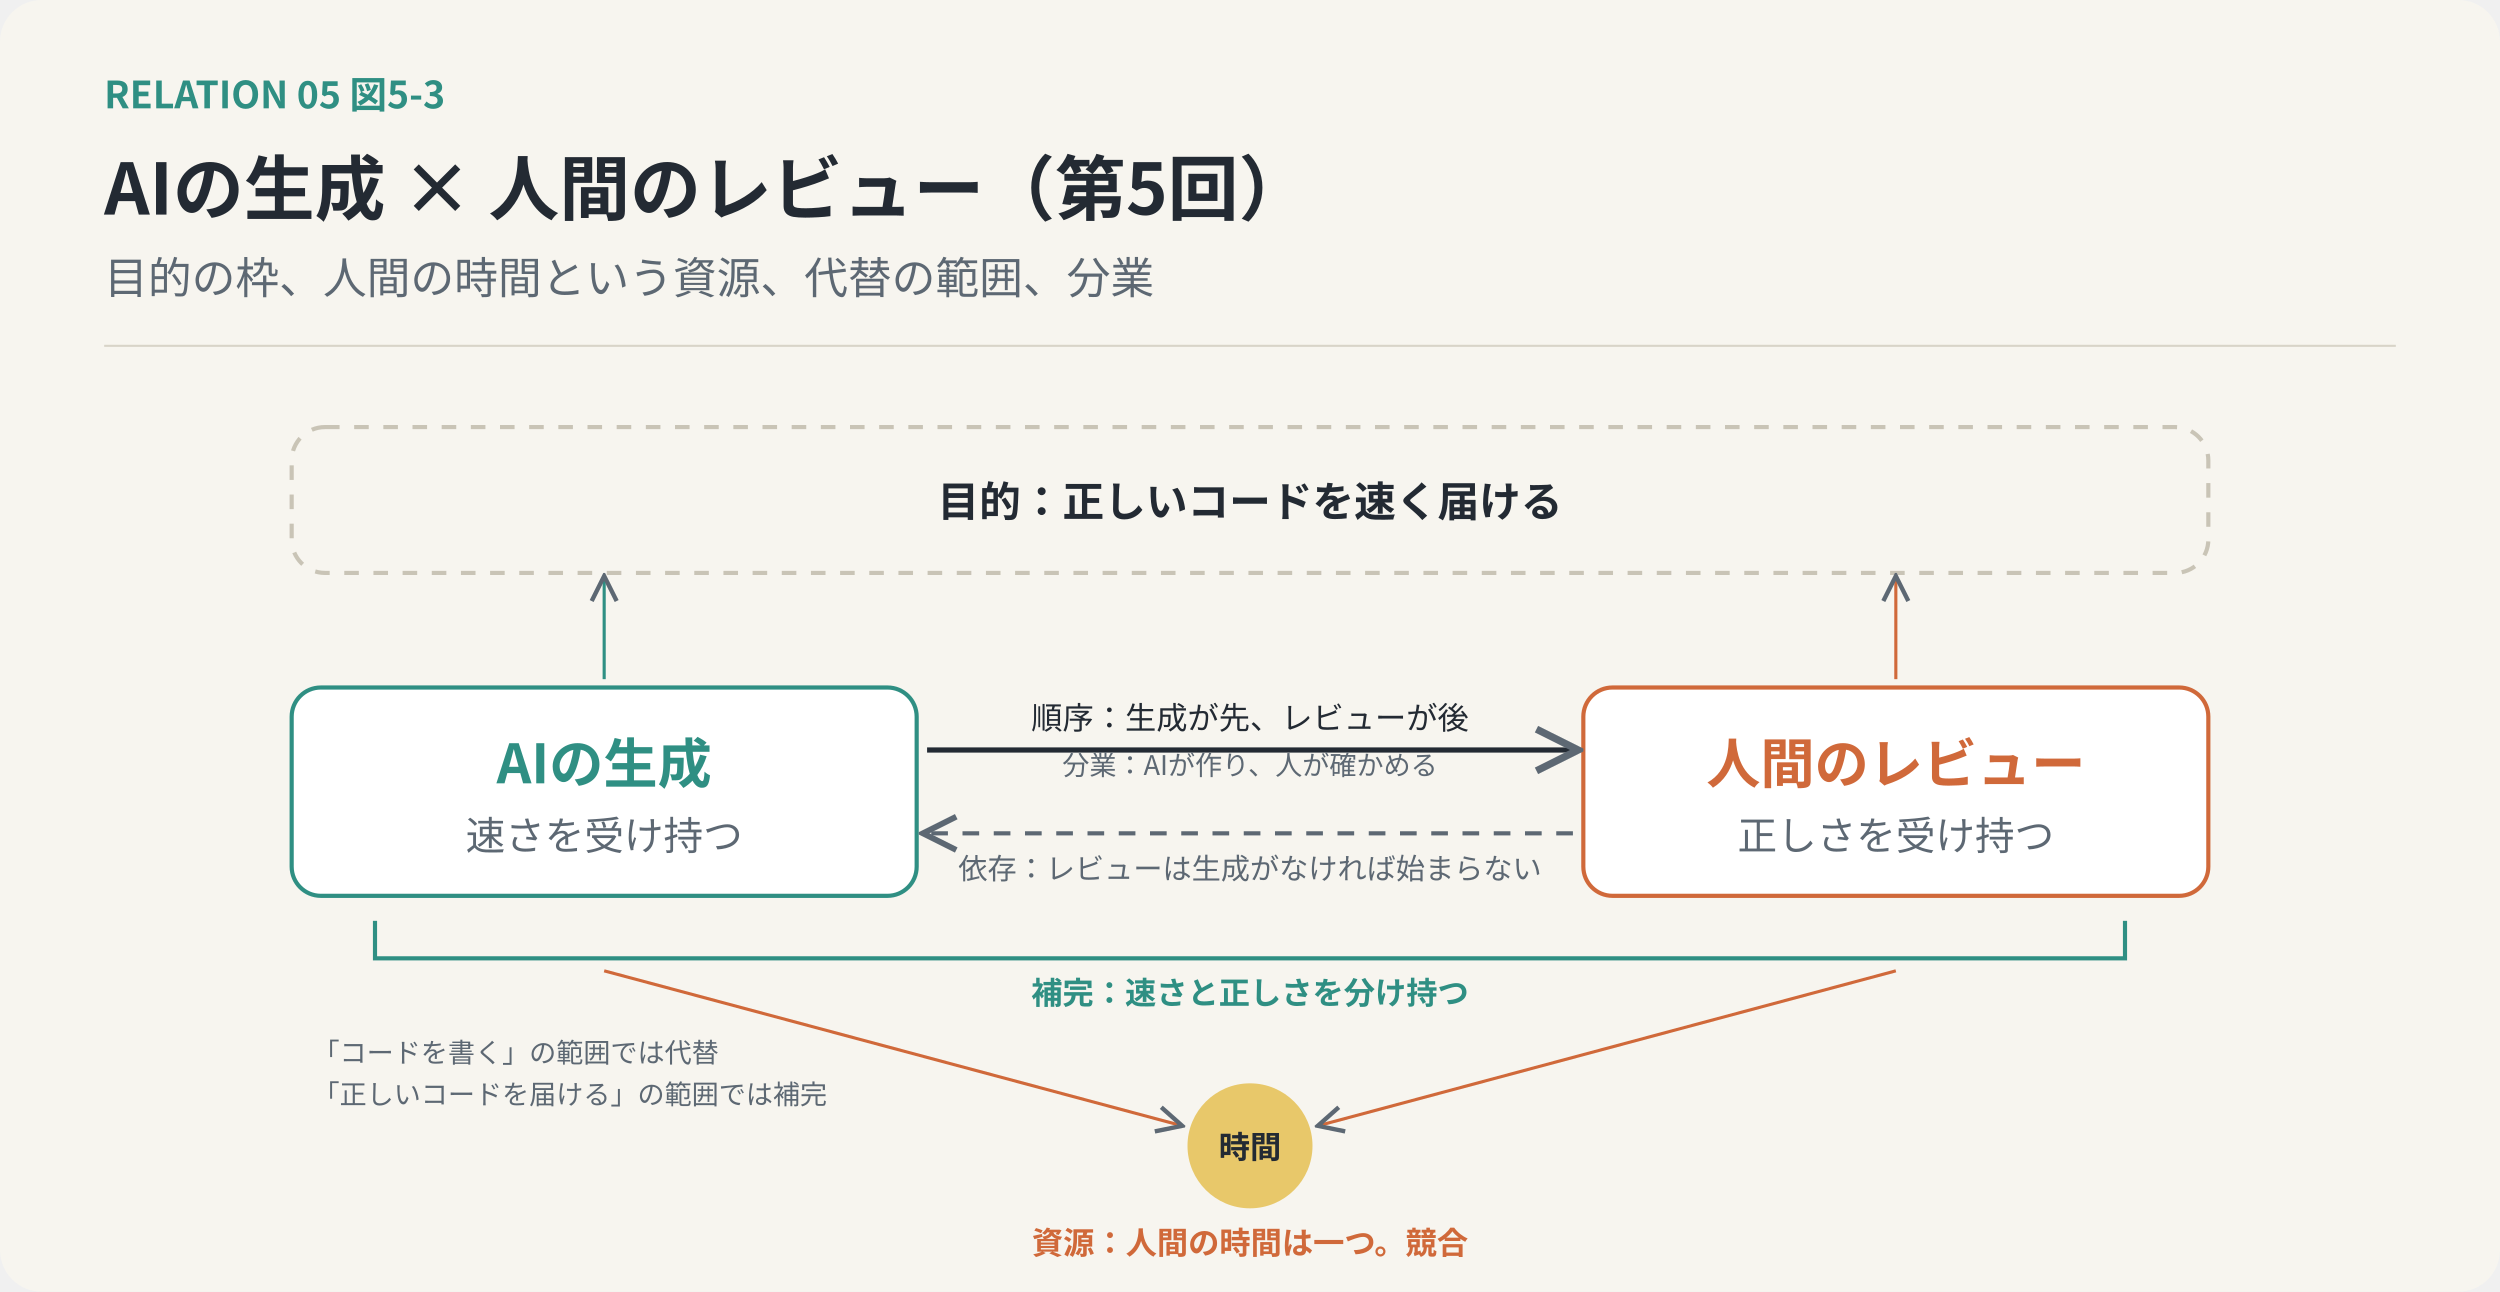
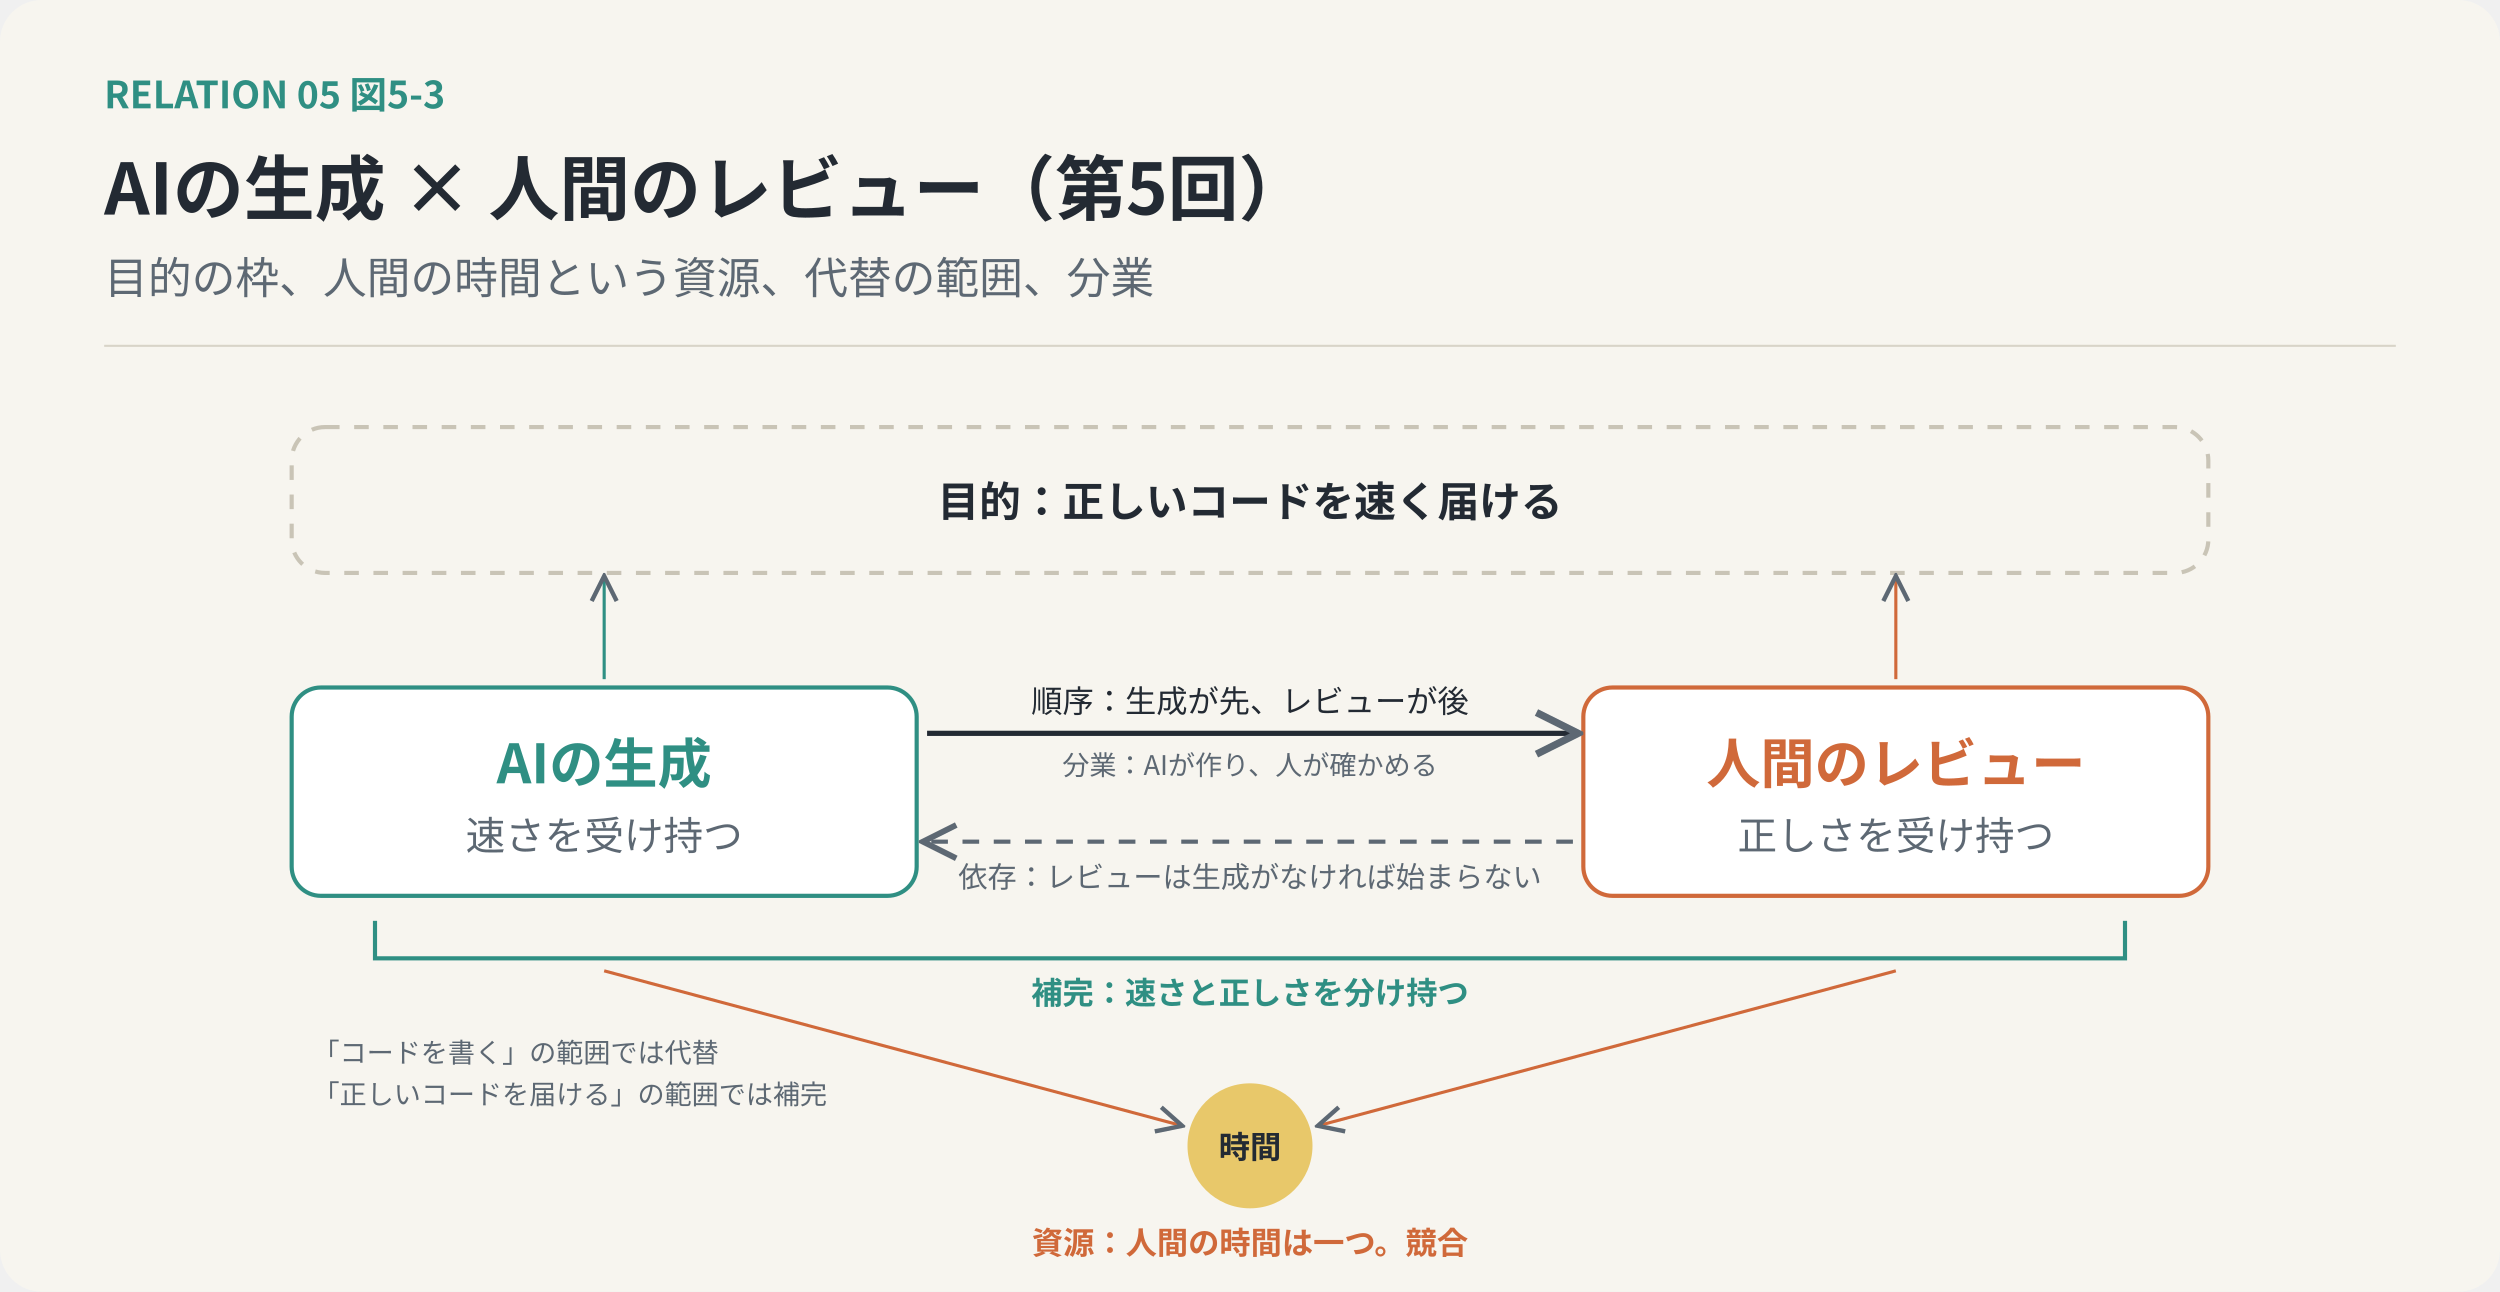
<svg xmlns="http://www.w3.org/2000/svg" width="1200" height="620" viewBox="0 0 1200 620" role="img" aria-labelledby="title desc">
  <defs>
    <marker id="arrow" markerWidth="10" markerHeight="10" refX="8" refY="5" orient="auto-start-reverse">
      <path d="M1,1 L9,5 L1,9" fill="none" stroke="#5d6873" stroke-width="1.4" />
    </marker>
  </defs>
  <rect width="1200" height="620" rx="20" fill="#f7f5ef" />
  <g font-family="system-ui, -apple-system, &quot;Hiragino Kaku Gothic ProN&quot;, &quot;Noto Sans CJK JP&quot;, Meiryo, sans-serif">
    <text x="50.0" y="52.0" fill="#2f8f83" font-size="18" text-anchor="start" font-weight="700">RELATION     05     図5-3</text>
    <text x="50.0" y="103.0" fill="#232a33" font-size="34" text-anchor="start" font-weight="700">AIの生成 × 人間のレビュー（第5回）</text>
    <text x="50.0" y="141.0" fill="#5d6873" font-size="21" text-anchor="start" font-weight="400">目的の枠、人間の時間という資源、代替の範囲、分業</text>
    <line x1="50.0" y1="166.0" x2="1150.0" y2="166.0" stroke="#d8d4c8" stroke-width="1" />
    <rect x="140" y="330" width="300" height="100" rx="14" fill="#ffffff" stroke="#2f8f83" stroke-width="2" />
    <text x="290.0" y="376.0" fill="#2f8f83" font-size="26" text-anchor="middle" font-weight="700">AIの生成</text>
    <text x="290.0" y="408.0" fill="#5d6873" font-size="19" text-anchor="middle" font-weight="400">速さを受け持つ</text>
    <rect x="760" y="330" width="300" height="100" rx="14" fill="#ffffff" stroke="#d0693a" stroke-width="2" />
    <text x="910.0" y="376.0" fill="#d0693a" font-size="26" text-anchor="middle" font-weight="700">人間のレビュー</text>
    <text x="910.0" y="408.0" fill="#5d6873" font-size="19" text-anchor="middle" font-weight="400">正しさを受け持つ</text>
-     <line x1="445.0" y1="360.0" x2="755.0" y2="360.0" stroke="#232a33" stroke-width="2.5" marker-end="url(#arrow)" />
-     <text x="600.0" y="350.0" fill="#232a33" font-size="15" text-anchor="middle" font-weight="400">順序：生成が先、レビューが後</text>
-     <line x1="755.0" y1="400.0" x2="445.0" y2="400.0" stroke="#5d6873" stroke-width="2" marker-end="url(#arrow)" stroke-dasharray="8 7" />
-     <text x="600.0" y="422.0" fill="#5d6873" font-size="14" text-anchor="middle" font-weight="400">依存：レビューは生成がなければ始まらない</text>
+     <line x1="445.0" y1="352.0" x2="755.0" y2="352.0" stroke="#232a33" stroke-width="2.5" marker-end="url(#arrow)" />
+     <text x="600.0" y="342.0" fill="#232a33" font-size="15" text-anchor="middle" font-weight="400">順序：生成が先、レビューが後</text>
+     <line x1="755.0" y1="404.0" x2="445.0" y2="404.0" stroke="#5d6873" stroke-width="2" marker-end="url(#arrow)" stroke-dasharray="8 7" />
+     <text x="600.0" y="426.0" fill="#5d6873" font-size="14" text-anchor="middle" font-weight="400">依存：レビューは生成がなければ始まらない</text>
    <path d="M 180 442 L 180 460 L 1020 460 L 1020 442" fill="none" stroke="#2f8f83" stroke-width="2" />
    <text x="600.0" y="482.0" fill="#2f8f83" font-size="15" text-anchor="middle" font-weight="700">補完：速さと正しさを分け持つ</text>
    <rect x="140" y="205" width="920" height="70" rx="16" fill="none" stroke="#c9c4b6" stroke-width="2" stroke-dasharray="7 7" />
    <text x="600.0" y="248.0" fill="#232a33" font-size="20" text-anchor="middle" font-weight="700">目的：正しいコードを速く届ける</text>
    <line x1="290.0" y1="326.0" x2="290.0" y2="278.0" stroke="#2f8f83" stroke-width="1.5" marker-end="url(#arrow)" />
    <line x1="910.0" y1="326.0" x2="910.0" y2="278.0" stroke="#d0693a" stroke-width="1.5" marker-end="url(#arrow)" />
    <text x="600.0" y="372.0" fill="#5d6873" font-size="13" text-anchor="middle" font-weight="400">分業：AIが作り、人が確かめる</text>
    <circle cx="600.0" cy="550.0" r="30" fill="#e8c86a" />
    <text x="600.0" y="556.0" fill="#232a33" font-size="15" text-anchor="middle" font-weight="700">時間</text>
    <text x="600.0" y="602.0" fill="#d0693a" font-size="15" text-anchor="middle" font-weight="700">資源：人間の時間は一つ。競合</text>
    <line x1="290.0" y1="466.0" x2="566.0" y2="540.0" stroke="#d0693a" stroke-width="1.5" marker-end="url(#arrow)" />
    <line x1="910.0" y1="466.0" x2="634.0" y2="540.0" stroke="#d0693a" stroke-width="1.5" marker-end="url(#arrow)" />
    <text x="150.0" y="510.0" fill="#5d6873" font-size="13" text-anchor="start" font-weight="400">「コードを書く」の範囲では代替</text>
    <text x="150.0" y="530.0" fill="#5d6873" font-size="13" text-anchor="start" font-weight="400">「正しいコードを届ける」の範囲では補完</text>
  </g>
</svg>
